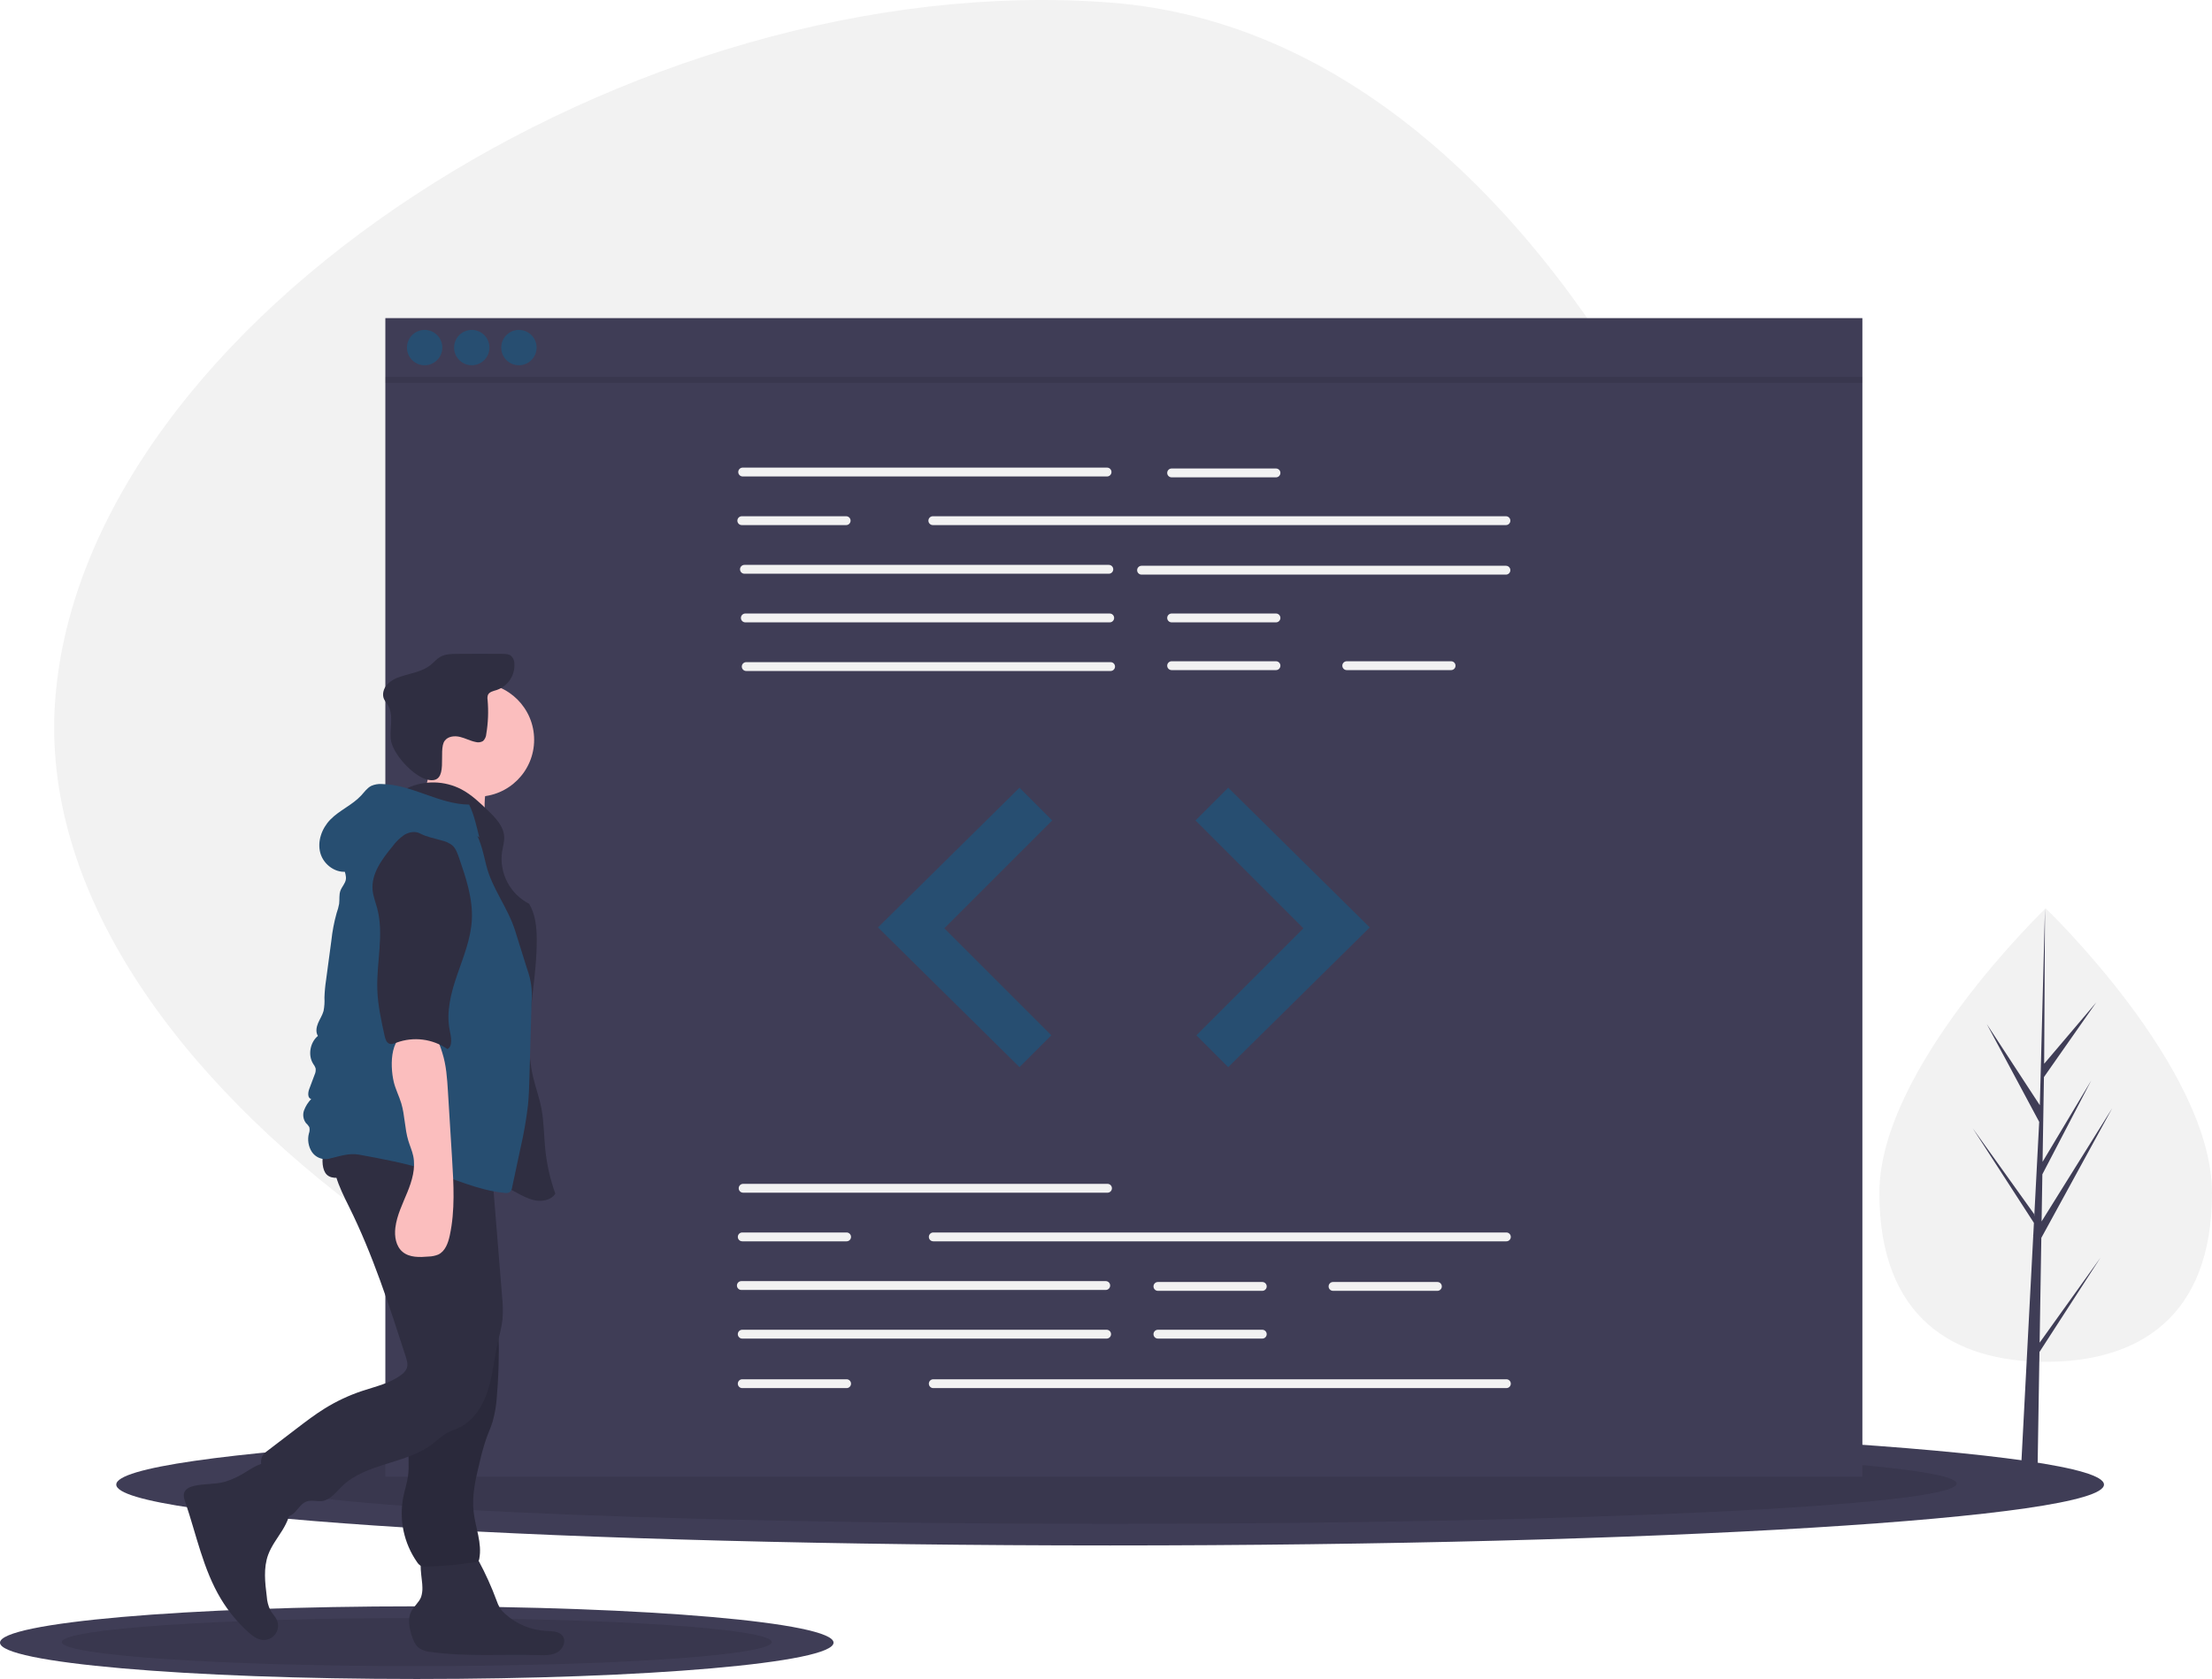
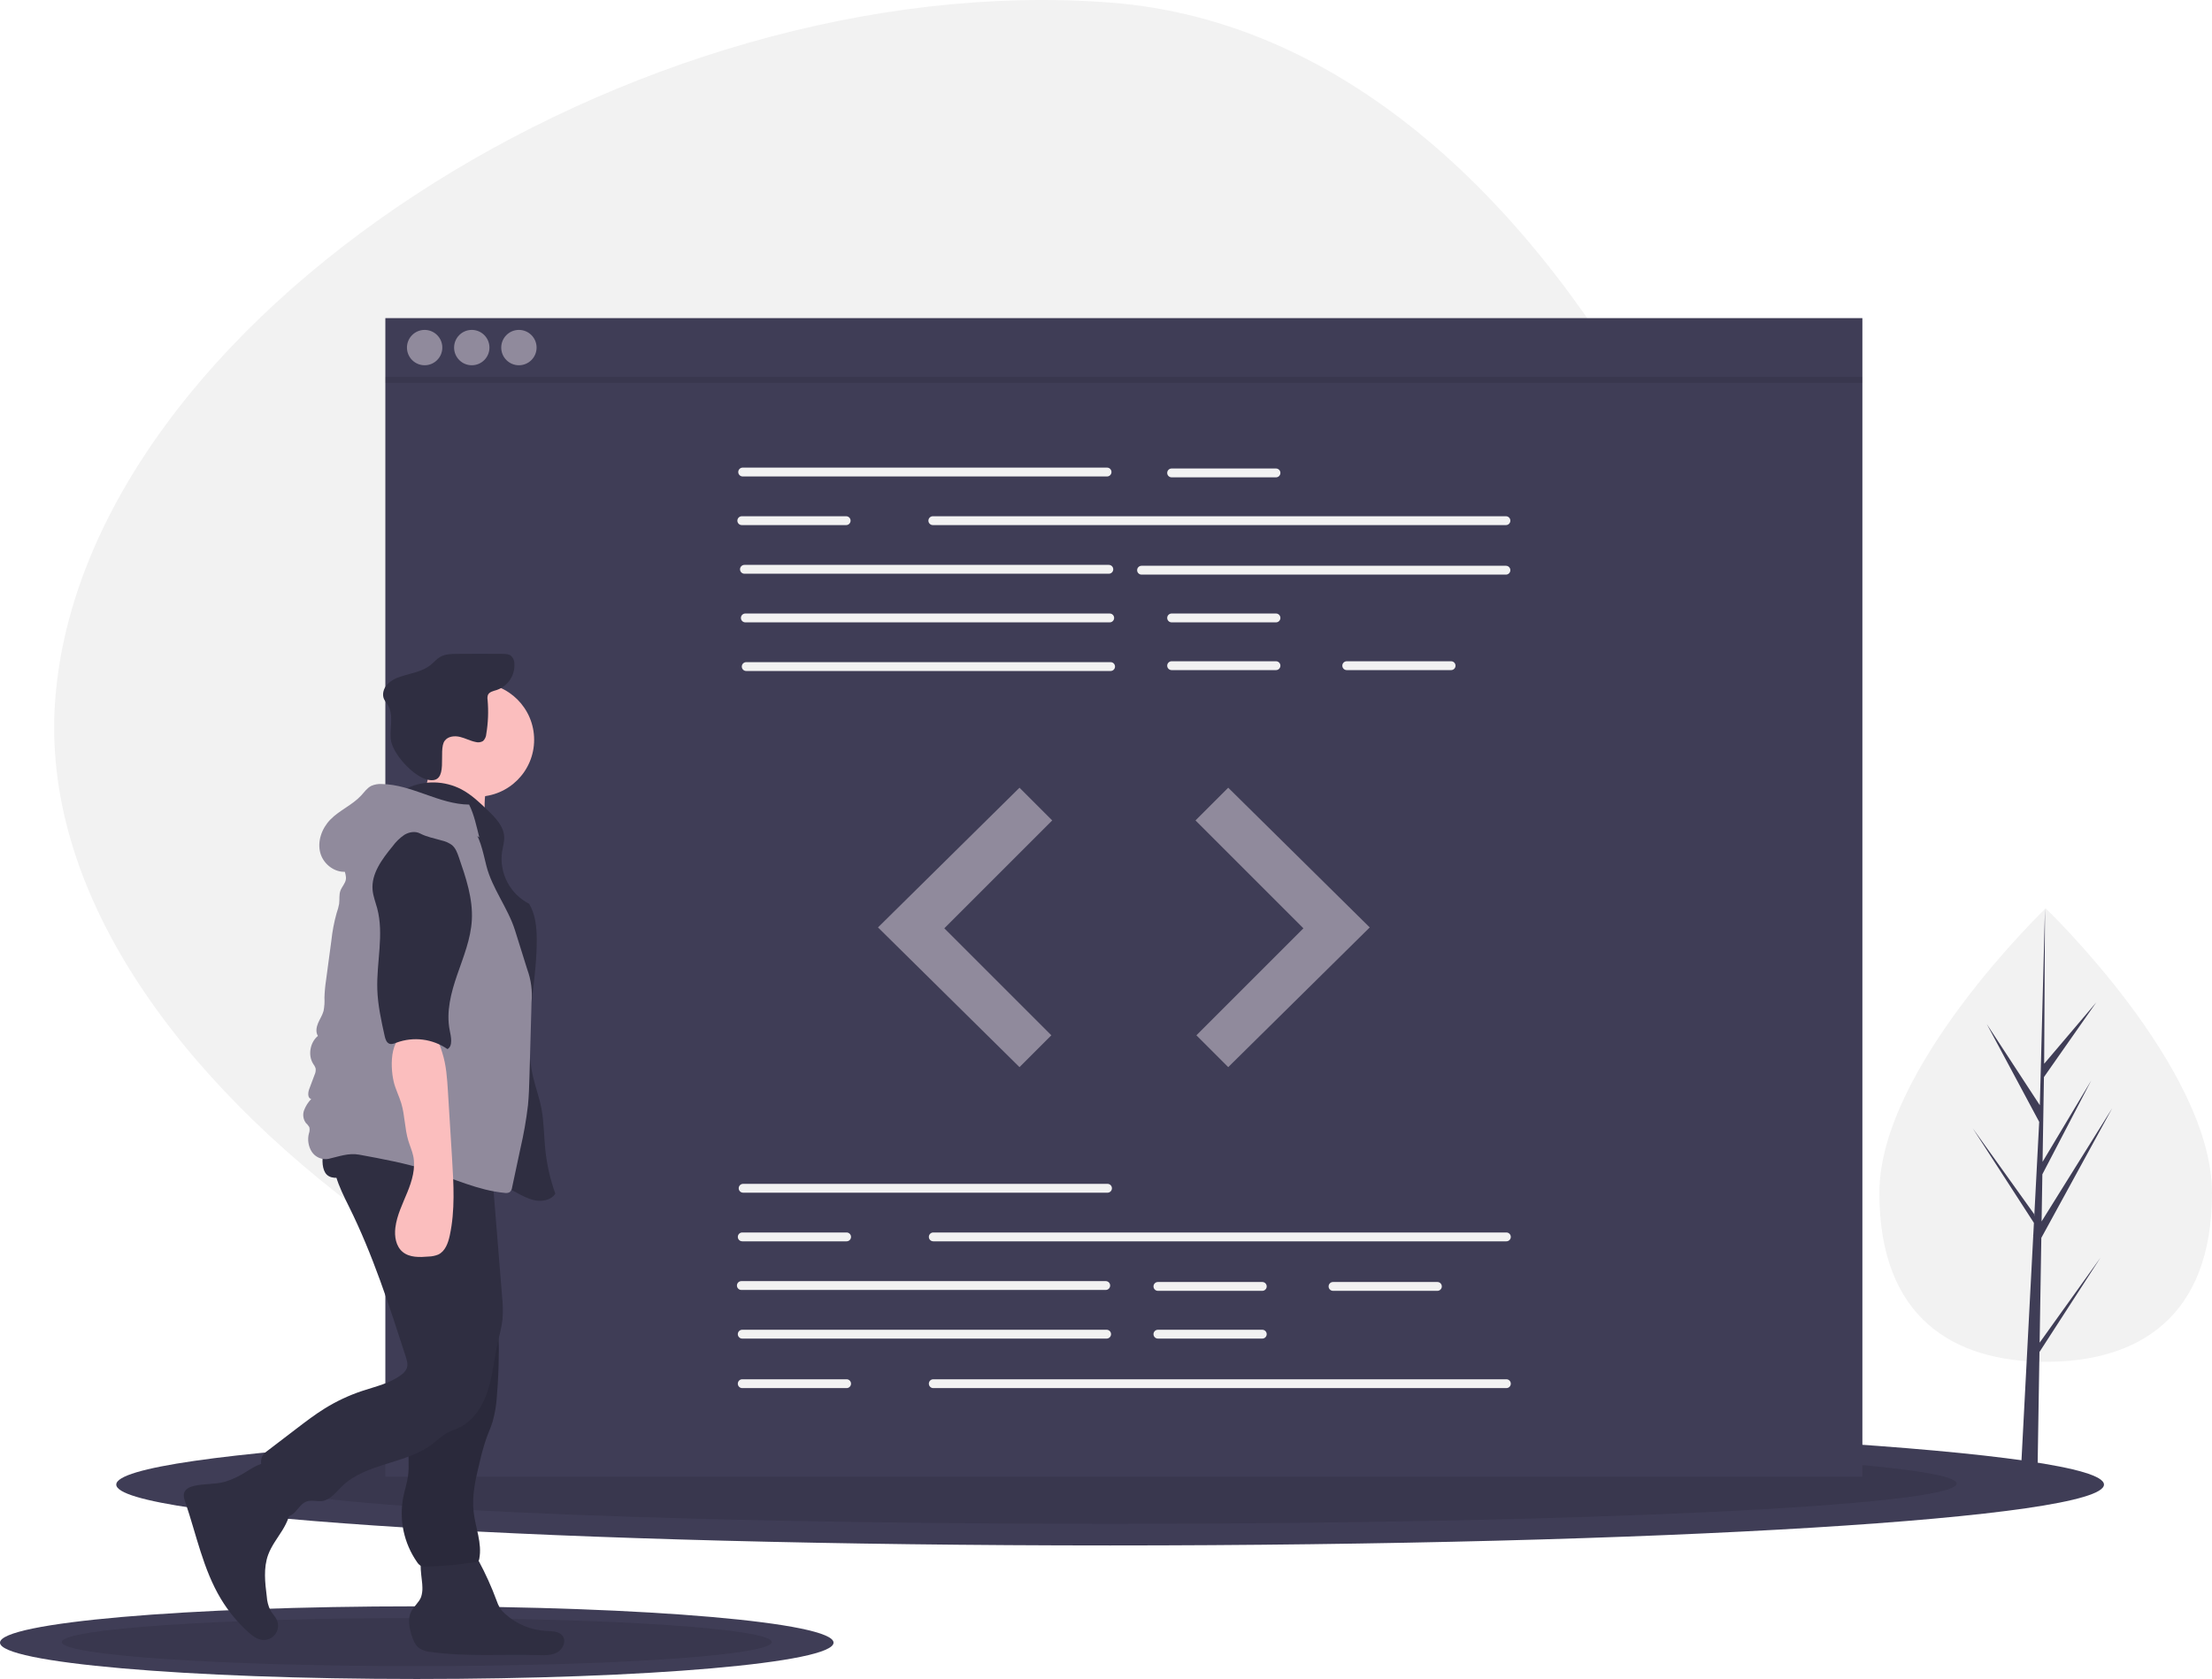
<svg xmlns="http://www.w3.org/2000/svg" data-name="Layer 1" width="1126.194" height="855" viewBox="0 0 1126.194 855">
  <path d="M544.864 755.938C302.465 737.49 13.394 549.672 28.111 356.28S322.797-17.142 565.196 1.305 947.128 381.167 932.41 574.558s-145.148 199.827-387.547 181.38z" fill="#f2f2f2" />
  <ellipse cx="565.194" cy="756" rx="506" ry="31" fill="#3f3d56" />
  <ellipse cx="565.194" cy="755.5" rx="431" ry="20.5" opacity=".1" />
  <ellipse cx="212.194" cy="836.5" rx="212.194" ry="18.5" fill="#3f3d56" />
  <ellipse cx="212.194" cy="836.202" rx="180.742" ry="12.234" opacity=".1" />
  <path fill="#3f3d56" d="M196.194 162h752v590h-752z" />
  <path d="M563.638 242.63H378.12a2.251 2.251 0 110-4.504h185.518a2.251 2.251 0 010 4.503zm203.079 24.765H474.932a2.251 2.251 0 010-4.503h291.785a2.251 2.251 0 110 4.503zM564.539 292.16H379.02a2.251 2.251 0 110-4.502h185.518a2.251 2.251 0 110 4.503zm202.178.45H581.199a2.251 2.251 0 010-4.502h185.518a2.251 2.251 0 110 4.503zm-201.728 24.316H379.471a2.251 2.251 0 010-4.503H564.99a2.251 2.251 0 110 4.503zm.451 24.766H379.921a2.251 2.251 0 010-4.503h185.517a2.251 2.251 0 110 4.503zm84.203-98.612h-53.134a2.251 2.251 0 010-4.503h53.134a2.251 2.251 0 110 4.502zm0 73.846h-53.134a2.251 2.251 0 010-4.503h53.134a2.251 2.251 0 110 4.503zm0 24.316h-53.134a2.251 2.251 0 110-4.503h53.134a2.251 2.251 0 110 4.503zm89.157 0h-53.134a2.251 2.251 0 010-4.503h53.133a2.251 2.251 0 110 4.503zm-307.996-73.847H377.67a2.251 2.251 0 010-4.503h53.134a2.251 2.251 0 010 4.503zM563.863 607.36H378.346a2.251 2.251 0 010-4.502h185.517a2.251 2.251 0 010 4.503zm-.9 49.532H377.445a2.251 2.251 0 110-4.503h185.518a2.251 2.251 0 010 4.503zm.45 24.766H377.895a2.251 2.251 0 110-4.503h185.518a2.251 2.251 0 110 4.503zm79.25-24.316H589.53a2.251 2.251 0 010-4.503h53.133a2.251 2.251 0 010 4.503zm0 24.316H589.53a2.251 2.251 0 010-4.503h53.133a2.251 2.251 0 110 4.503zm89.157-24.316h-53.134a2.251 2.251 0 110-4.503h53.134a2.251 2.251 0 010 4.503zm35.122-25.216H475.157a2.251 2.251 0 010-4.503h291.785a2.251 2.251 0 010 4.503zm-335.913 0h-53.134a2.251 2.251 0 010-4.503h53.134a2.251 2.251 0 010 4.503zm335.913 74.748H475.157a2.251 2.251 0 110-4.503h291.785a2.251 2.251 0 010 4.503zm-335.913 0h-53.134a2.251 2.251 0 110-4.503h53.134a2.251 2.251 0 110 4.503z" fill="#f2f2f2" />
-   <path fill="#274e71" d="M519.06 401.13l-72.046 71.145 72.046 71.145 16.21-16.21-54.484-54.485 54.934-54.935-16.66-16.66zm106.267 0l72.046 71.145-72.046 71.145-16.21-16.21 54.485-54.485-54.935-54.935 16.66-16.66z" />
-   <circle cx="216.194" cy="177" r="9" fill="#274e71" />
-   <circle cx="240.194" cy="177" r="9" fill="#274e71" />
-   <circle cx="264.194" cy="177" r="9" fill="#274e71" />
+   <path fill="#908a9c" d="M519.06 401.13l-72.046 71.145 72.046 71.145 16.21-16.21-54.484-54.485 54.934-54.935-16.66-16.66zm106.267 0l72.046 71.145-72.046 71.145-16.21-16.21 54.485-54.485-54.935-54.935 16.66-16.66z" />
+   <circle cx="216.194" cy="177" r="9" fill="#908a9c" />
+   <circle cx="240.194" cy="177" r="9" fill="#908a9c" />
+   <circle cx="264.194" cy="177" r="9" fill="#908a9c" />
  <path opacity=".1" d="M196.194 192h752v3h-752z" />
  <path d="M1126.194 607.454c0 63.77-37.911 86.037-84.677 86.037s-84.676-22.266-84.676-86.037 84.676-144.898 84.676-144.898 84.677 81.126 84.677 144.898z" fill="#f2f2f2" />
  <path fill="#3f3d56" d="M1038.433 683.736l.867-53.371 36.091-66.027-35.955 57.655.39-23.998 24.873-47.769-24.77 41.419.701-43.161 26.635-38.031-26.525 31.244.438-79.141-2.753 104.769.226-4.322-27.08-41.451 26.646 49.748-2.523 48.203-.075-1.28-31.219-43.621 31.124 48.141-.315 6.028-.057.091.026.495-6.402 122.296h8.553l1.026-63.168 31.049-48.024-30.971 43.275z" />
  <path d="M122.622 751.091a43.126 43.126 0 01-8.178 3.503c-5.08 1.387-10.508.878-15.638 2.063-2.1.485-4.386 1.499-5.054 3.548-.49 1.504.043 3.127.554 4.624 5.668 16.62 9.085 34.266 18.125 49.32a74.64 74.64 0 0013.992 16.988c2.056 1.852 4.385 3.664 7.136 3.955a7.248 7.248 0 007.37-10.182c-.81-1.801-2.317-3.197-3.289-4.916a18.757 18.757 0 01-1.819-6.99c-.893-7.11-1.754-14.538.71-21.266 1.651-4.512 4.681-8.359 7.206-12.447s4.621-8.772 4.06-13.544c-.384-3.257-1.972-6.237-3.65-9.054-1.682-2.823-5.005-10.409-8.383-11.35-3.507-.979-10.084 4.181-13.142 5.748zm92.435 57.409a14.019 14.019 0 01-.664 4.745c-1.057 2.793-3.68 4.706-5.036 7.367-1.885 3.7-1.03 8.174.218 12.135.783 2.483 1.81 5.067 3.913 6.602a12.893 12.893 0 005.954 1.908c18.036 2.496 36.358 1.064 54.558 1.587 3.317.095 6.83.211 9.725-1.41s4.686-5.697 2.717-8.368c-1.769-2.398-5.265-2.376-8.242-2.517a33.912 33.912 0 01-20.913-8.615 15.112 15.112 0 01-2.934-3.377 20.753 20.753 0 01-1.534-3.517 156.799 156.799 0 00-9.083-20.119c-.98-1.815-2.087-3.705-3.906-4.676a10.323 10.323 0 00-4.24-.926c-4.536-.294-16.283-1.838-19.79 1.69-3.242 3.26-.672 13.351-.743 17.491z" fill="#2f2e41" />
  <circle cx="242.971" cy="376.72" r="28.975" fill="#fbbebe" />
  <path d="M216.806 400.646c-1.724 4.614-4.647 8.947-8.9 11.43l40.074 8.174a42.453 42.453 0 01-.562-17.869 10.3 10.3 0 00.24-4.409c-.754-2.907-4.027-4.306-6.955-4.974-7.314-1.667-13.782-2.561-20.579-5.792-2.077 3.557-1.787 9.34-3.318 13.44z" fill="#fbbebe" />
  <path d="M207.57 401.227a31.338 31.338 0 0127.314.714c5.138 2.707 9.392 6.794 13.571 10.826 3.853 3.717 7.963 7.972 8.236 13.319.133 2.59-.676 5.122-1.084 7.683a25.766 25.766 0 0013.78 26.47c3.184 5.303 3.84 11.729 3.89 17.914.185 23.436-7.21 47.16-1.93 69.995 1.239 5.362 3.16 10.554 4.231 15.952 1.387 6.99 1.319 14.18 2.044 21.27a95.266 95.266 0 005.114 22.495c-1.744 2.774-5.374 3.837-8.643 3.613s-6.325-1.644-9.242-3.136c-14.123-7.227-27.059-16.757-41.687-22.9-9.677-4.063-19.987-6.595-29.376-11.288s-18.12-12.142-20.99-22.238c-1.241-4.365-1.318-8.965-1.385-13.503-.286-19.114-.55-38.436 3.61-57.094 3.669-16.453 10.741-32.194 12.284-48.98.502-5.465.513-11.314 3.566-15.874 4.315-6.445 13.632-8.114 16.698-15.238z" fill="#2f2e41" />
  <path d="M226.492 377.13c1.707-2.228 5-2.531 7.727-1.872s5.243 2.064 7.998 2.598a4.675 4.675 0 003.743-.526 5.444 5.444 0 001.616-3.57 68.163 68.163 0 00.67-17.38 5.147 5.147 0 01.16-2.438c.681-1.643 2.762-2.034 4.461-2.562a13.316 13.316 0 009.013-13.633 5.42 5.42 0 00-1.657-3.74c-1.175-.958-2.82-1.017-4.336-1.029q-11.683-.094-23.366.006c-2.883.024-5.91.095-8.41 1.532-1.847 1.063-3.221 2.773-4.88 4.112-4.326 3.491-10.178 4.201-15.441 5.99a15.308 15.308 0 00-6.768 4.036c-1.75 2-2.592 4.974-1.492 7.393a26.252 26.252 0 001.886 2.904c3.105 4.964 1.038 11.403 1.502 17.24.579 7.288 11.365 19.111 18.679 20.836 11.807 2.784 4.986-15.113 8.895-19.898zm-16.358 319.553c.745 5.321 1.701 10.661 1.446 16.029-.357 7.493-3.06 14.714-3.56 22.2-.372 5.59.49 11.241-.286 16.79-.497 3.554-1.656 6.979-2.373 10.494a43.395 43.395 0 006.973 33.266 5.448 5.448 0 002.024 1.96 5.714 5.714 0 002.507.333 179.947 179.947 0 0025.17-2.288 2.414 2.414 0 001.617-.713 2.266 2.266 0 00.35-.954c1.545-7.936-1.976-15.893-2.871-23.928-.956-8.58 1.103-17.178 3.146-25.565a113.548 113.548 0 013.467-12.228c.988-2.697 2.181-5.32 3.037-8.063a61.46 61.46 0 002.202-13.202q.892-10.575.945-21.2a88.958 88.958 0 00-1.665-20.01c-1.878-8.337-5.724-16.08-9.536-23.73a15.029 15.029 0 00-5.618 2.67 125.38 125.38 0 01-15.35 8.481c-3.567 1.657-10.522 2.834-12.786 6.286-2.232 3.405-.792 10.35-.621 14.106q.439 9.667 1.782 19.266z" fill="#2f2e41" />
  <path d="M210.134 696.683c.745 5.321 1.701 10.661 1.446 16.029-.357 7.493-3.06 14.714-3.56 22.2-.372 5.59.49 11.241-.286 16.79-.497 3.554-1.656 6.979-2.373 10.494a43.395 43.395 0 006.973 33.266 5.448 5.448 0 002.024 1.96 5.714 5.714 0 002.507.333 179.947 179.947 0 0025.17-2.288 2.414 2.414 0 001.617-.713 2.266 2.266 0 00.35-.954c1.545-7.936-1.976-15.893-2.871-23.928-.956-8.58 1.103-17.178 3.146-25.565a113.548 113.548 0 013.467-12.228c.988-2.697 2.181-5.32 3.037-8.063a61.46 61.46 0 002.202-13.202q.892-10.575.945-21.2a88.958 88.958 0 00-1.665-20.01c-1.878-8.337-5.724-16.08-9.536-23.73a15.029 15.029 0 00-5.618 2.67 125.38 125.38 0 01-15.35 8.481c-3.567 1.657-10.522 2.834-12.786 6.286-2.232 3.405-.792 10.35-.621 14.106q.439 9.667 1.782 19.266z" opacity=".1" />
  <path d="M170.961 583.018c-3.848 10.36 1.808 21.554 6.722 31.452 12.106 24.386 20.513 50.408 28.875 76.317.626 1.941 1.252 4.059.554 5.975a7.825 7.825 0 01-2.822 3.347c-5.766 4.379-13.107 5.938-19.975 8.23a90.184 90.184 0 00-18.943 8.88c-4.976 3.083-9.639 6.643-14.291 10.197l-14.812 11.312a9.903 9.903 0 00-2.476 2.397c-1.429 2.241-.844 5.167-.132 7.728a131.432 131.432 0 007.252 19.792 6.911 6.911 0 002.63 3.447c2.312 1.242 5.14-.405 6.905-2.347s3.292-4.36 5.78-5.193c2.487-.833 5.223.176 7.819-.189 4.198-.59 6.986-4.457 10.012-7.426 12.366-12.131 33.01-11.251 46.613-21.977a59.228 59.228 0 016.23-4.868c2.3-1.36 4.908-2.105 7.294-3.307 7.257-3.654 11.819-11.208 14.262-18.957s3.141-15.928 4.897-23.86c.908-4.101 2.103-8.158 2.507-12.339a66.094 66.094 0 00-.253-11.666l-4.908-60.715c-.4-4.943-.8-9.893-1.576-14.79-14.577.52-29.143 1.107-43.728 1.28-11.605.136-23.424.948-34.436-2.72z" fill="#2f2e41" />
  <path d="M165.602 597.221c1.978 3.18 6.79 3.114 10.105 1.37s5.889-4.672 9.21-6.4c4.464-2.323 9.747-2.236 14.777-2.094 7.963.225 16.025.465 23.687 2.647 7.924 2.257 15.64 6.603 23.834 5.736 1.425-.15 2.985-.56 3.76-1.765a5.544 5.544 0 00.62-2.836l.268-7.159a6.464 6.464 0 00-.57-3.625 6.082 6.082 0 00-2.716-2.08c-11.663-5.646-24.964-6.697-37.915-7.14q-9.874-.34-19.757-.28c-5.591.035-12.303-.774-17.739.72-7.295 2.005-11.265 16.954-7.563 22.906z" fill="#2f2e41" />
-   <path d="M238.84 409.726c-15.283-.136-29.132-10.223-44.413-10.469a11.514 11.514 0 00-5.392.93c-2.13 1.073-3.53 3.147-5.147 4.9-4.518 4.892-11.061 7.504-15.703 12.28-4.352 4.478-6.773 11.15-5.055 17.153s8.204 10.609 14.28 9.165a36.8 36.8 0 0114.336-19.479 72.887 72.887 0 0111.206-5.882c6.868-3.112 14.547-6.283 21.718-3.95a30.638 30.638 0 017.409 4.04l11.954 8.03c-1.393-5.494-2.646-11.656-5.194-16.718z" fill="#274e71" />
-   <path d="M175.65 438.374c-2.03 2.532.893 6.2.446 9.413-.298 2.135-2.055 3.766-2.786 5.793-.758 2.1-.356 4.427-.644 6.642a28.489 28.489 0 01-1.275 4.73 84.975 84.975 0 00-2.686 14.025l-2.675 19.975a75.681 75.681 0 00-.846 9.078 27.107 27.107 0 01-.452 6.787c-.592 2.183-1.904 4.093-2.786 6.176s-1.292 4.602-.1 6.524c-3.991 3.325-5.178 9.854-2.387 14.235a7.9 7.9 0 011.23 2.265 5.82 5.82 0 01-.542 3.34l-2.704 7.207c-.693 1.845-.912 4.653 1.013 5.074a17.006 17.006 0 00-3.651 5.767 6.866 6.866 0 00.972 6.506 8.289 8.289 0 011.695 2.056 5.473 5.473 0 01-.196 3.243 11.906 11.906 0 001.473 9.334 8.371 8.371 0 008.418 3.608c5.41-1.22 10.273-3.147 15.728-2.146 11.746 2.156 23.53 4.32 34.906 7.952 12.984 4.146 25.556 10.225 39.126 11.5a3.798 3.798 0 002.617-.406 3.93 3.93 0 001.21-2.488l4.194-19.665a202.363 202.363 0 003.855-22.027c.477-4.781.613-9.59.75-14.393l1.08-38.23a38.197 38.197 0 00-2.2-16.62l-6.218-19.848c-3.548-11.327-11.687-21.372-14.585-32.882-1.834-7.285-3.19-15.103-8.108-20.781-7.013-8.095-19.145-9.354-29.764-7.962-4.797.628-9.636 1.714-13.785 4.201-4.798 2.877-8.333 7.41-11.753 11.837-2.818 3.649-5.687 6.582-8.57 10.18z" fill="#274e71" />
+   <path d="M238.84 409.726c-15.283-.136-29.132-10.223-44.413-10.469a11.514 11.514 0 00-5.392.93c-2.13 1.073-3.53 3.147-5.147 4.9-4.518 4.892-11.061 7.504-15.703 12.28-4.352 4.478-6.773 11.15-5.055 17.153s8.204 10.609 14.28 9.165a36.8 36.8 0 0114.336-19.479 72.887 72.887 0 0111.206-5.882c6.868-3.112 14.547-6.283 21.718-3.95a30.638 30.638 0 017.409 4.04l11.954 8.03c-1.393-5.494-2.646-11.656-5.194-16.718z" fill="#908a9c" />
+   <path d="M175.65 438.374c-2.03 2.532.893 6.2.446 9.413-.298 2.135-2.055 3.766-2.786 5.793-.758 2.1-.356 4.427-.644 6.642a28.489 28.489 0 01-1.275 4.73 84.975 84.975 0 00-2.686 14.025l-2.675 19.975a75.681 75.681 0 00-.846 9.078 27.107 27.107 0 01-.452 6.787c-.592 2.183-1.904 4.093-2.786 6.176s-1.292 4.602-.1 6.524c-3.991 3.325-5.178 9.854-2.387 14.235a7.9 7.9 0 011.23 2.265 5.82 5.82 0 01-.542 3.34l-2.704 7.207c-.693 1.845-.912 4.653 1.013 5.074a17.006 17.006 0 00-3.651 5.767 6.866 6.866 0 00.972 6.506 8.289 8.289 0 011.695 2.056 5.473 5.473 0 01-.196 3.243 11.906 11.906 0 001.473 9.334 8.371 8.371 0 008.418 3.608c5.41-1.22 10.273-3.147 15.728-2.146 11.746 2.156 23.53 4.32 34.906 7.952 12.984 4.146 25.556 10.225 39.126 11.5a3.798 3.798 0 002.617-.406 3.93 3.93 0 001.21-2.488l4.194-19.665a202.363 202.363 0 003.855-22.027c.477-4.781.613-9.59.75-14.393l1.08-38.23a38.197 38.197 0 00-2.2-16.62l-6.218-19.848c-3.548-11.327-11.687-21.372-14.585-32.882-1.834-7.285-3.19-15.103-8.108-20.781-7.013-8.095-19.145-9.354-29.764-7.962-4.797.628-9.636 1.714-13.785 4.201-4.798 2.877-8.333 7.41-11.753 11.837-2.818 3.649-5.687 6.582-8.57 10.18z" fill="#908a9c" />
  <path d="M200.444 550.823c.875 3.773 2.712 7.252 3.837 10.957 1.884 6.21 1.725 12.896 3.605 19.106.79 2.606 1.933 5.109 2.5 7.773 1.32 6.21-.608 12.635-3.004 18.515s-5.313 11.678-6.09 17.98c-.549 4.438.238 9.45 3.66 12.33 3.551 2.99 8.712 2.788 13.338 2.39a14.016 14.016 0 004.841-1.008c3.538-1.673 5.028-5.86 5.855-9.685 2.771-12.819 1.98-26.106 1.174-39.196l-2.106-34.235c-.405-6.59-.84-13.318-2.87-19.646-.74-2.302-2.027-6.954-4.13-8.424-2.082-1.455-8.03-1.52-10.608-1.641-12.098-.569-11.963 16.317-10.002 24.784z" fill="#fbbebe" />
  <path d="M213.848 424.423c-2.47-1.293-5.583-.736-7.972.705a24.568 24.568 0 00-5.972 5.798c-5.338 6.517-10.99 13.995-10.198 22.382.296 3.145 1.5 6.12 2.317 9.172 3.58 13.38-.379 27.53.075 41.373.263 7.999 2.003 15.867 3.737 23.68.353 1.594.92 3.44 2.462 3.977 1.16.403 2.41-.115 3.558-.551a28.371 28.371 0 0125.963 3.272c2.865-1.529 1.791-6.363 1.149-9.546-1.909-9.457.682-19.214 3.828-28.335s6.91-18.23 7.432-27.865c.59-10.916-3.029-21.57-6.6-31.903-.78-2.255-1.631-4.62-3.438-6.178a13.665 13.665 0 00-5.203-2.377c-3.793-1.121-7.634-1.769-11.138-3.604z" fill="#2f2e41" />
</svg>
